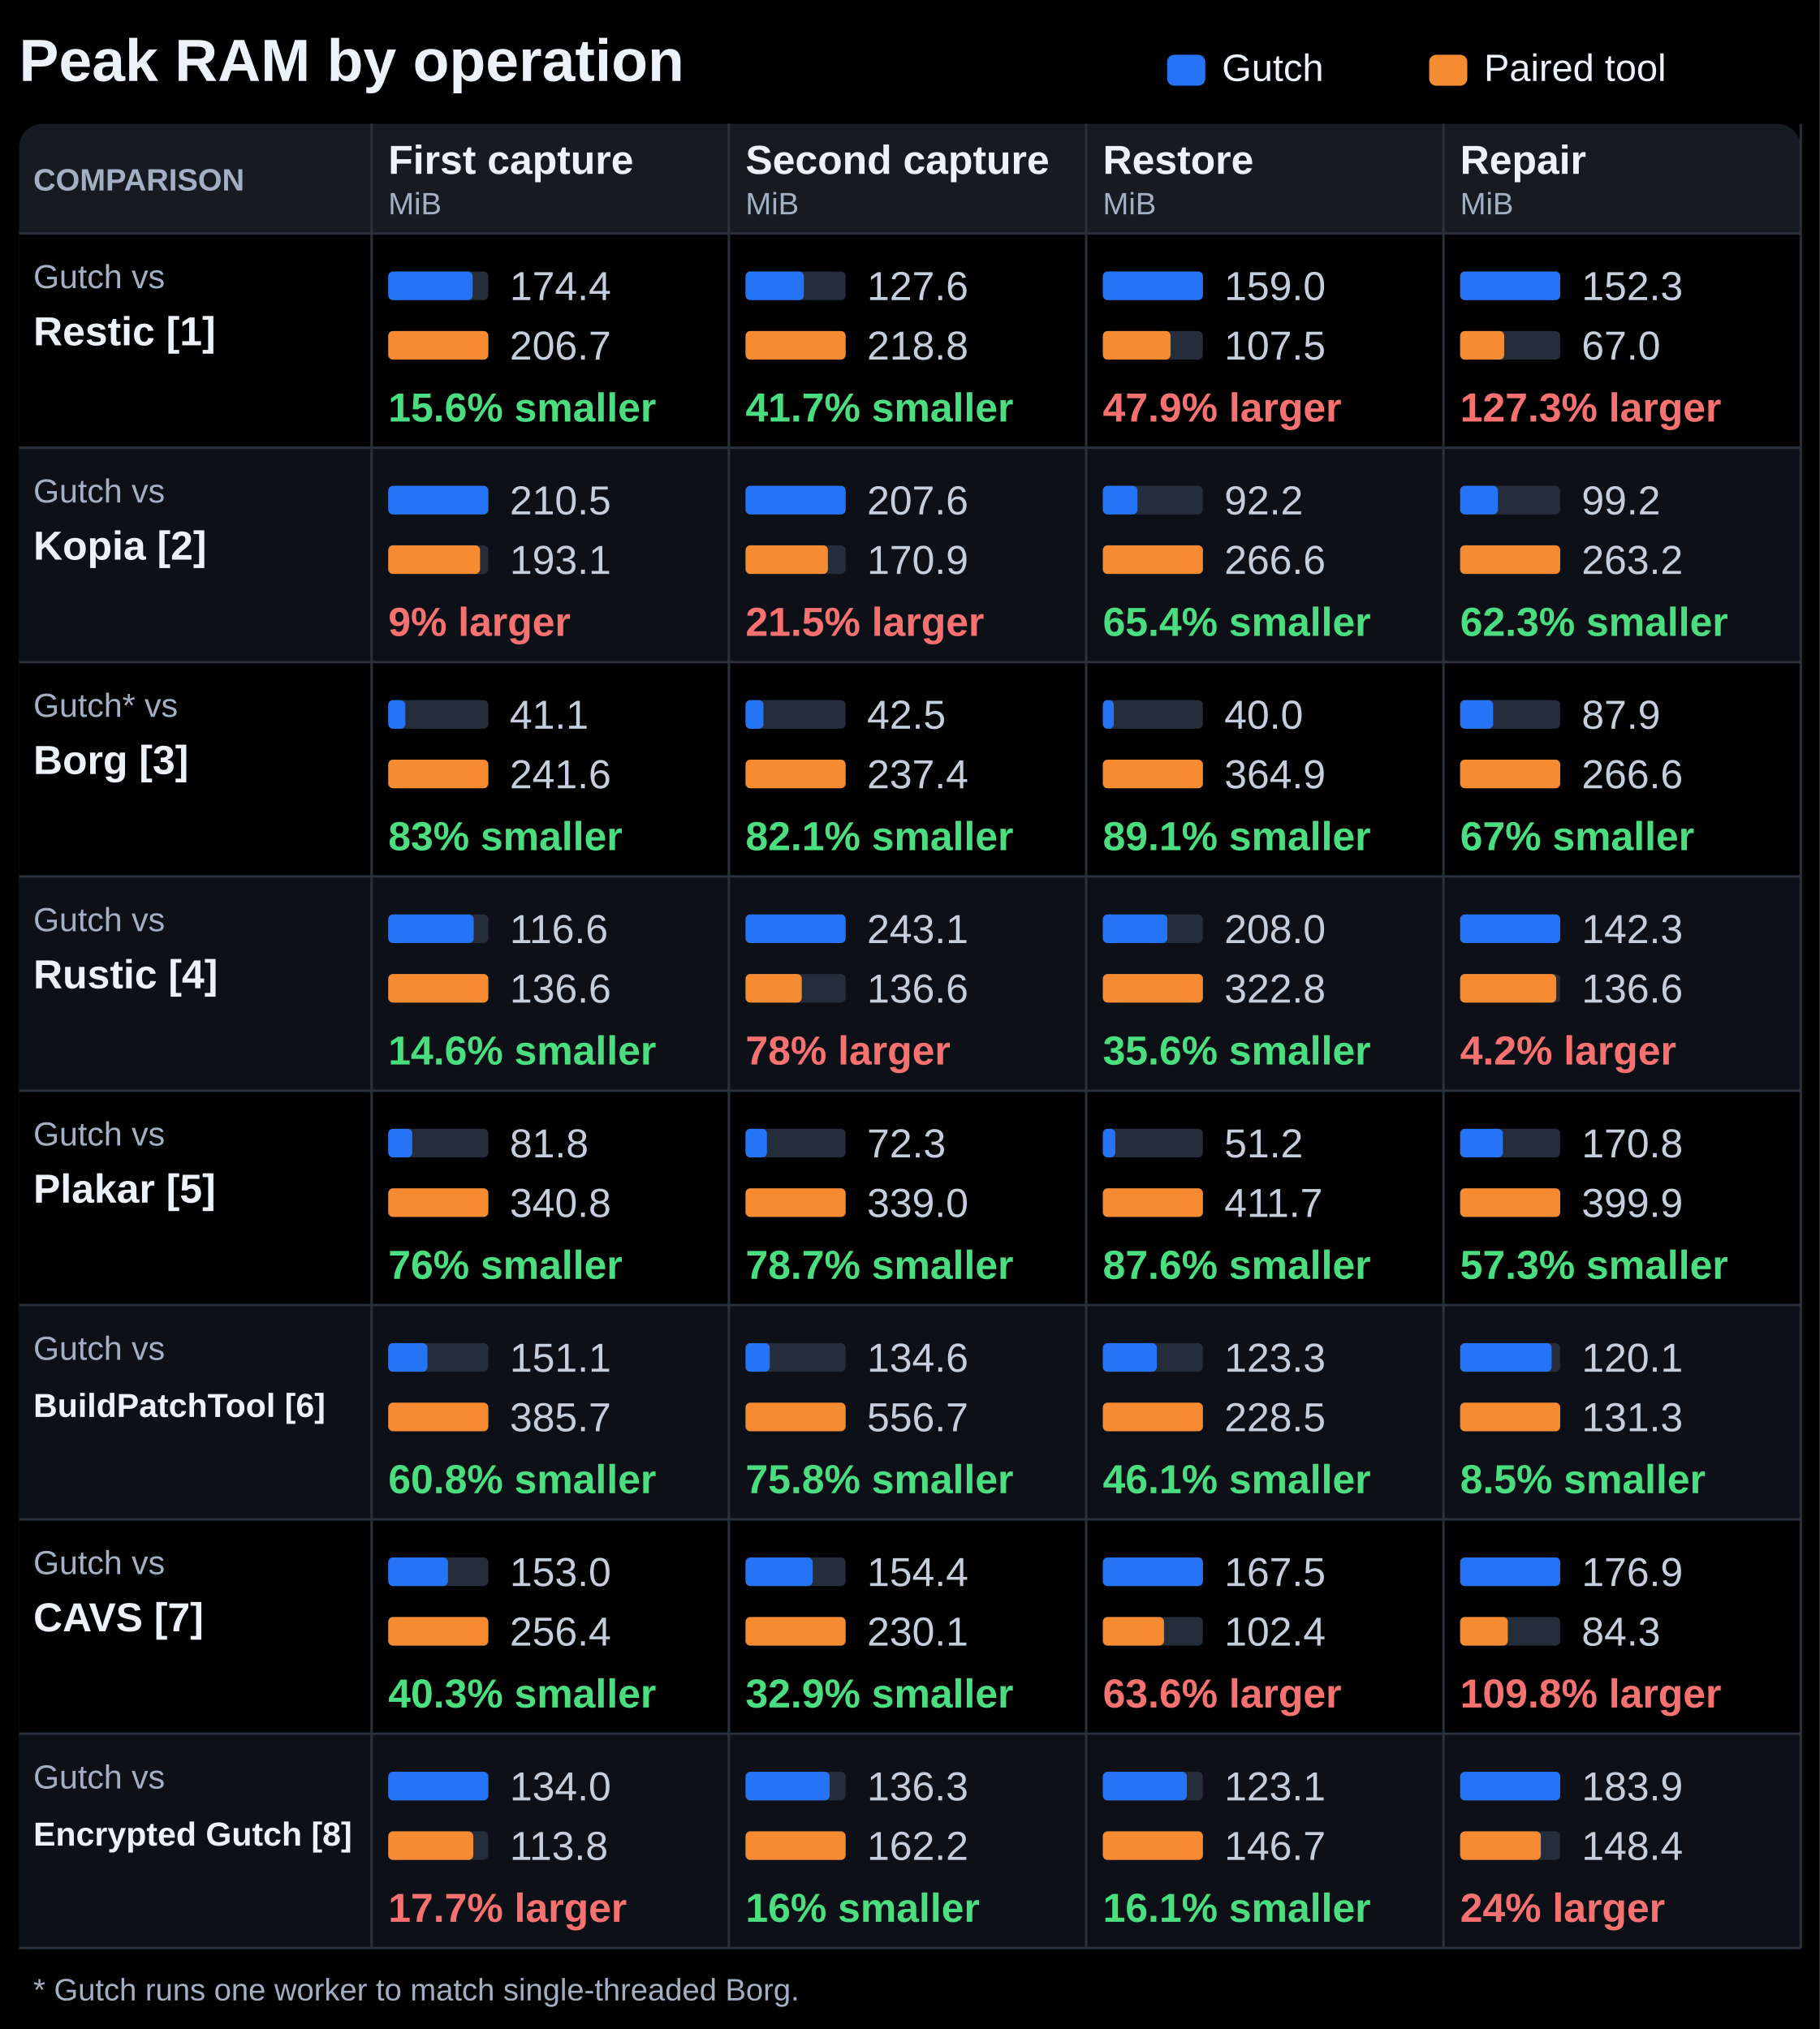
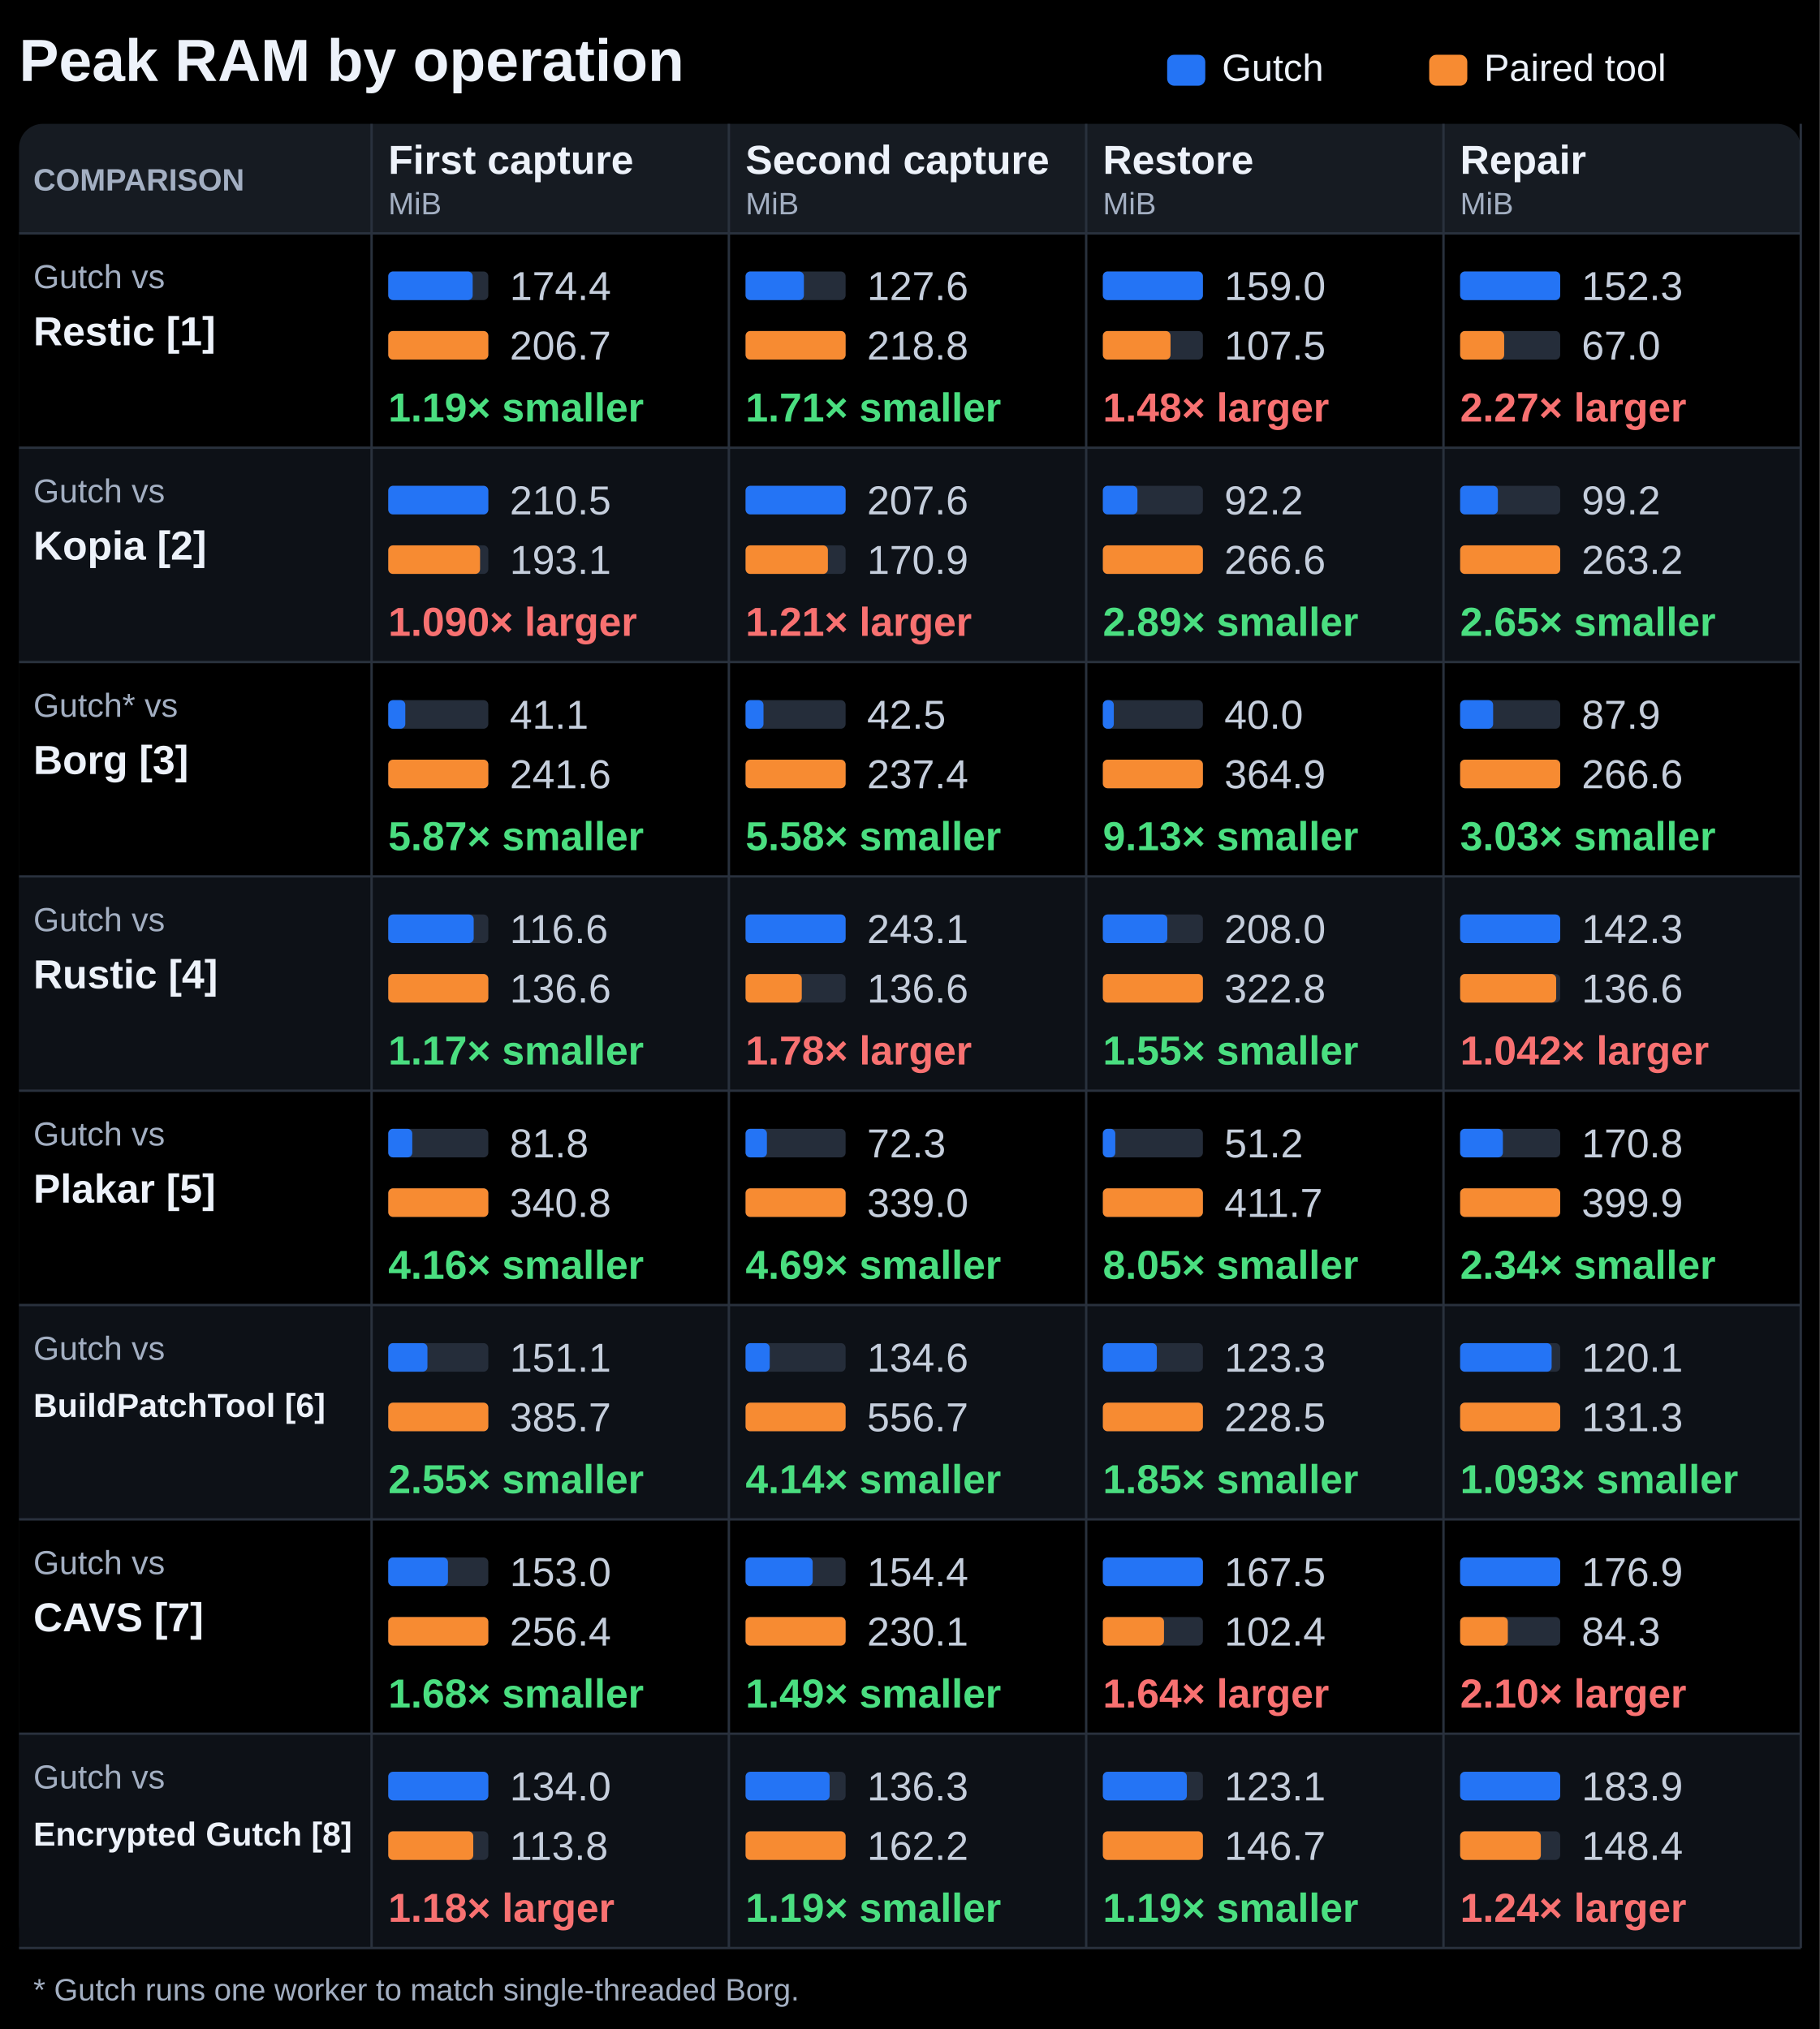
<svg xmlns="http://www.w3.org/2000/svg" width="764" height="852" viewBox="0 0 764 852" role="img" aria-labelledby="title description">
  <rect width="764" height="852" fill="#000000" />
  <g font-family="Segoe UI, Arial, sans-serif" fill="#edf2fa">
    <text x="8" y="34" font-size="25" font-weight="700" fill="#edf2fa" text-anchor="start">Peak RAM by operation</text>
    <rect x="490" y="23" width="16.00" height="13" rx="3" fill="#2474f5" />
    <text x="513" y="34" font-size="16" font-weight="400" fill="#edf2fa" text-anchor="start">Gutch</text>
    <rect x="600" y="23" width="16.00" height="13" rx="3" fill="#f78b32" />
    <text x="623" y="34" font-size="16" font-weight="400" fill="#edf2fa" text-anchor="start">Paired tool</text>
    <rect x="8" y="52" width="748.00" height="766" rx="10" fill="#161b22" />
    <text x="14" y="80" font-size="13" font-weight="700" fill="#a3afc2" text-anchor="start">COMPARISON</text>
    <text x="163" y="73" font-size="17" font-weight="650" fill="#edf2fa" text-anchor="start">First capture</text>
    <text x="163" y="90" font-size="13" font-weight="400" fill="#a3afc2" text-anchor="start">MiB</text>
    <text x="313" y="73" font-size="17" font-weight="650" fill="#edf2fa" text-anchor="start">Second capture</text>
    <text x="313" y="90" font-size="13" font-weight="400" fill="#a3afc2" text-anchor="start">MiB</text>
    <text x="463" y="73" font-size="17" font-weight="650" fill="#edf2fa" text-anchor="start">Restore</text>
    <text x="463" y="90" font-size="13" font-weight="400" fill="#a3afc2" text-anchor="start">MiB</text>
    <text x="613" y="73" font-size="17" font-weight="650" fill="#edf2fa" text-anchor="start">Repair</text>
    <text x="613" y="90" font-size="13" font-weight="400" fill="#a3afc2" text-anchor="start">MiB</text>
    <rect x="8" y="98" width="748.00" height="90" rx="0" fill="#000000" />
    <path d="M8 98H756" stroke="#29313d" />
    <text x="14" y="121" font-size="14" font-weight="400" fill="#a3afc2" text-anchor="start">Gutch vs</text>
    <text x="14" y="145" font-size="17" font-weight="650" fill="#edf2fa" text-anchor="start">Restic [1]</text>
    <rect x="163" y="114" width="42.00" height="12" rx="2" fill="#252d3a" />
    <rect x="163" y="114" width="35.44" height="12" rx="2" fill="#2474f5" />
    <text x="214" y="126" font-size="17" font-weight="400" fill="#c5cedc" text-anchor="start">174.4</text>
    <rect x="163" y="139" width="42.00" height="12" rx="2" fill="#252d3a" />
    <rect x="163" y="139" width="42.00" height="12" rx="2" fill="#f78b32" />
    <text x="214" y="151" font-size="17" font-weight="400" fill="#c5cedc" text-anchor="start">206.7</text>
-     <text x="163" y="177" font-size="17" font-weight="700" fill="#4ade80" text-anchor="start">15.6% smaller</text>
+     <text x="163" y="177" font-size="17" font-weight="700" fill="#4ade80" text-anchor="start">1.19× smaller</text>
    <rect x="313" y="114" width="42.00" height="12" rx="2" fill="#252d3a" />
    <rect x="313" y="114" width="24.49" height="12" rx="2" fill="#2474f5" />
    <text x="364" y="126" font-size="17" font-weight="400" fill="#c5cedc" text-anchor="start">127.6</text>
    <rect x="313" y="139" width="42.00" height="12" rx="2" fill="#252d3a" />
    <rect x="313" y="139" width="42.00" height="12" rx="2" fill="#f78b32" />
    <text x="364" y="151" font-size="17" font-weight="400" fill="#c5cedc" text-anchor="start">218.8</text>
-     <text x="313" y="177" font-size="17" font-weight="700" fill="#4ade80" text-anchor="start">41.7% smaller</text>
+     <text x="313" y="177" font-size="17" font-weight="700" fill="#4ade80" text-anchor="start">1.71× smaller</text>
    <rect x="463" y="114" width="42.00" height="12" rx="2" fill="#252d3a" />
    <rect x="463" y="114" width="42.00" height="12" rx="2" fill="#2474f5" />
    <text x="514" y="126" font-size="17" font-weight="400" fill="#c5cedc" text-anchor="start">159.0</text>
    <rect x="463" y="139" width="42.00" height="12" rx="2" fill="#252d3a" />
    <rect x="463" y="139" width="28.41" height="12" rx="2" fill="#f78b32" />
    <text x="514" y="151" font-size="17" font-weight="400" fill="#c5cedc" text-anchor="start">107.5</text>
-     <text x="463" y="177" font-size="17" font-weight="700" fill="#f87171" text-anchor="start">47.9% larger</text>
+     <text x="463" y="177" font-size="17" font-weight="700" fill="#f87171" text-anchor="start">1.48× larger</text>
    <rect x="613" y="114" width="42.00" height="12" rx="2" fill="#252d3a" />
    <rect x="613" y="114" width="42.00" height="12" rx="2" fill="#2474f5" />
    <text x="664" y="126" font-size="17" font-weight="400" fill="#c5cedc" text-anchor="start">152.3</text>
    <rect x="613" y="139" width="42.00" height="12" rx="2" fill="#252d3a" />
    <rect x="613" y="139" width="18.48" height="12" rx="2" fill="#f78b32" />
    <text x="664" y="151" font-size="17" font-weight="400" fill="#c5cedc" text-anchor="start">67.0</text>
-     <text x="613" y="177" font-size="17" font-weight="700" fill="#f87171" text-anchor="start">127.3% larger</text>
+     <text x="613" y="177" font-size="17" font-weight="700" fill="#f87171" text-anchor="start">2.27× larger</text>
    <rect x="8" y="188" width="748.00" height="90" rx="0" fill="#0d1117" />
    <path d="M8 188H756" stroke="#29313d" />
    <text x="14" y="211" font-size="14" font-weight="400" fill="#a3afc2" text-anchor="start">Gutch vs</text>
    <text x="14" y="235" font-size="17" font-weight="650" fill="#edf2fa" text-anchor="start">Kopia [2]</text>
    <rect x="163" y="204" width="42.00" height="12" rx="2" fill="#252d3a" />
    <rect x="163" y="204" width="42.00" height="12" rx="2" fill="#2474f5" />
    <text x="214" y="216" font-size="17" font-weight="400" fill="#c5cedc" text-anchor="start">210.5</text>
    <rect x="163" y="229" width="42.00" height="12" rx="2" fill="#252d3a" />
    <rect x="163" y="229" width="38.54" height="12" rx="2" fill="#f78b32" />
    <text x="214" y="241" font-size="17" font-weight="400" fill="#c5cedc" text-anchor="start">193.1</text>
-     <text x="163" y="267" font-size="17" font-weight="700" fill="#f87171" text-anchor="start">9% larger</text>
+     <text x="163" y="267" font-size="17" font-weight="700" fill="#f87171" text-anchor="start">1.090× larger</text>
    <rect x="313" y="204" width="42.00" height="12" rx="2" fill="#252d3a" />
    <rect x="313" y="204" width="42.00" height="12" rx="2" fill="#2474f5" />
    <text x="364" y="216" font-size="17" font-weight="400" fill="#c5cedc" text-anchor="start">207.6</text>
    <rect x="313" y="229" width="42.00" height="12" rx="2" fill="#252d3a" />
    <rect x="313" y="229" width="34.57" height="12" rx="2" fill="#f78b32" />
    <text x="364" y="241" font-size="17" font-weight="400" fill="#c5cedc" text-anchor="start">170.9</text>
-     <text x="313" y="267" font-size="17" font-weight="700" fill="#f87171" text-anchor="start">21.5% larger</text>
+     <text x="313" y="267" font-size="17" font-weight="700" fill="#f87171" text-anchor="start">1.21× larger</text>
    <rect x="463" y="204" width="42.00" height="12" rx="2" fill="#252d3a" />
    <rect x="463" y="204" width="14.52" height="12" rx="2" fill="#2474f5" />
    <text x="514" y="216" font-size="17" font-weight="400" fill="#c5cedc" text-anchor="start">92.2</text>
    <rect x="463" y="229" width="42.00" height="12" rx="2" fill="#252d3a" />
    <rect x="463" y="229" width="42.00" height="12" rx="2" fill="#f78b32" />
    <text x="514" y="241" font-size="17" font-weight="400" fill="#c5cedc" text-anchor="start">266.6</text>
-     <text x="463" y="267" font-size="17" font-weight="700" fill="#4ade80" text-anchor="start">65.4% smaller</text>
+     <text x="463" y="267" font-size="17" font-weight="700" fill="#4ade80" text-anchor="start">2.89× smaller</text>
    <rect x="613" y="204" width="42.00" height="12" rx="2" fill="#252d3a" />
    <rect x="613" y="204" width="15.84" height="12" rx="2" fill="#2474f5" />
    <text x="664" y="216" font-size="17" font-weight="400" fill="#c5cedc" text-anchor="start">99.2</text>
    <rect x="613" y="229" width="42.00" height="12" rx="2" fill="#252d3a" />
    <rect x="613" y="229" width="42.00" height="12" rx="2" fill="#f78b32" />
    <text x="664" y="241" font-size="17" font-weight="400" fill="#c5cedc" text-anchor="start">263.2</text>
-     <text x="613" y="267" font-size="17" font-weight="700" fill="#4ade80" text-anchor="start">62.3% smaller</text>
+     <text x="613" y="267" font-size="17" font-weight="700" fill="#4ade80" text-anchor="start">2.65× smaller</text>
    <rect x="8" y="278" width="748.00" height="90" rx="0" fill="#000000" />
    <path d="M8 278H756" stroke="#29313d" />
    <text x="14" y="301" font-size="14" font-weight="400" fill="#a3afc2" text-anchor="start">Gutch* vs</text>
    <text x="14" y="325" font-size="17" font-weight="650" fill="#edf2fa" text-anchor="start">Borg [3]</text>
    <rect x="163" y="294" width="42.00" height="12" rx="2" fill="#252d3a" />
    <rect x="163" y="294" width="7.15" height="12" rx="2" fill="#2474f5" />
    <text x="214" y="306" font-size="17" font-weight="400" fill="#c5cedc" text-anchor="start">41.1</text>
    <rect x="163" y="319" width="42.00" height="12" rx="2" fill="#252d3a" />
    <rect x="163" y="319" width="42.00" height="12" rx="2" fill="#f78b32" />
    <text x="214" y="331" font-size="17" font-weight="400" fill="#c5cedc" text-anchor="start">241.6</text>
-     <text x="163" y="357" font-size="17" font-weight="700" fill="#4ade80" text-anchor="start">83% smaller</text>
+     <text x="163" y="357" font-size="17" font-weight="700" fill="#4ade80" text-anchor="start">5.87× smaller</text>
    <rect x="313" y="294" width="42.00" height="12" rx="2" fill="#252d3a" />
    <rect x="313" y="294" width="7.53" height="12" rx="2" fill="#2474f5" />
    <text x="364" y="306" font-size="17" font-weight="400" fill="#c5cedc" text-anchor="start">42.5</text>
    <rect x="313" y="319" width="42.00" height="12" rx="2" fill="#252d3a" />
    <rect x="313" y="319" width="42.00" height="12" rx="2" fill="#f78b32" />
    <text x="364" y="331" font-size="17" font-weight="400" fill="#c5cedc" text-anchor="start">237.4</text>
-     <text x="313" y="357" font-size="17" font-weight="700" fill="#4ade80" text-anchor="start">82.1% smaller</text>
+     <text x="313" y="357" font-size="17" font-weight="700" fill="#4ade80" text-anchor="start">5.58× smaller</text>
    <rect x="463" y="294" width="42.00" height="12" rx="2" fill="#252d3a" />
    <rect x="463" y="294" width="4.60" height="12" rx="2" fill="#2474f5" />
    <text x="514" y="306" font-size="17" font-weight="400" fill="#c5cedc" text-anchor="start">40.0</text>
    <rect x="463" y="319" width="42.00" height="12" rx="2" fill="#252d3a" />
    <rect x="463" y="319" width="42.00" height="12" rx="2" fill="#f78b32" />
    <text x="514" y="331" font-size="17" font-weight="400" fill="#c5cedc" text-anchor="start">364.9</text>
-     <text x="463" y="357" font-size="17" font-weight="700" fill="#4ade80" text-anchor="start">89.1% smaller</text>
+     <text x="463" y="357" font-size="17" font-weight="700" fill="#4ade80" text-anchor="start">9.13× smaller</text>
    <rect x="613" y="294" width="42.00" height="12" rx="2" fill="#252d3a" />
    <rect x="613" y="294" width="13.85" height="12" rx="2" fill="#2474f5" />
    <text x="664" y="306" font-size="17" font-weight="400" fill="#c5cedc" text-anchor="start">87.9</text>
    <rect x="613" y="319" width="42.00" height="12" rx="2" fill="#252d3a" />
    <rect x="613" y="319" width="42.00" height="12" rx="2" fill="#f78b32" />
    <text x="664" y="331" font-size="17" font-weight="400" fill="#c5cedc" text-anchor="start">266.6</text>
-     <text x="613" y="357" font-size="17" font-weight="700" fill="#4ade80" text-anchor="start">67% smaller</text>
+     <text x="613" y="357" font-size="17" font-weight="700" fill="#4ade80" text-anchor="start">3.03× smaller</text>
    <rect x="8" y="368" width="748.00" height="90" rx="0" fill="#0d1117" />
    <path d="M8 368H756" stroke="#29313d" />
    <text x="14" y="391" font-size="14" font-weight="400" fill="#a3afc2" text-anchor="start">Gutch vs</text>
    <text x="14" y="415" font-size="17" font-weight="650" fill="#edf2fa" text-anchor="start">Rustic [4]</text>
    <rect x="163" y="384" width="42.00" height="12" rx="2" fill="#252d3a" />
    <rect x="163" y="384" width="35.87" height="12" rx="2" fill="#2474f5" />
    <text x="214" y="396" font-size="17" font-weight="400" fill="#c5cedc" text-anchor="start">116.6</text>
    <rect x="163" y="409" width="42.00" height="12" rx="2" fill="#252d3a" />
    <rect x="163" y="409" width="42.00" height="12" rx="2" fill="#f78b32" />
    <text x="214" y="421" font-size="17" font-weight="400" fill="#c5cedc" text-anchor="start">136.6</text>
-     <text x="163" y="447" font-size="17" font-weight="700" fill="#4ade80" text-anchor="start">14.6% smaller</text>
+     <text x="163" y="447" font-size="17" font-weight="700" fill="#4ade80" text-anchor="start">1.17× smaller</text>
    <rect x="313" y="384" width="42.00" height="12" rx="2" fill="#252d3a" />
    <rect x="313" y="384" width="42.00" height="12" rx="2" fill="#2474f5" />
    <text x="364" y="396" font-size="17" font-weight="400" fill="#c5cedc" text-anchor="start">243.1</text>
    <rect x="313" y="409" width="42.00" height="12" rx="2" fill="#252d3a" />
    <rect x="313" y="409" width="23.60" height="12" rx="2" fill="#f78b32" />
    <text x="364" y="421" font-size="17" font-weight="400" fill="#c5cedc" text-anchor="start">136.6</text>
-     <text x="313" y="447" font-size="17" font-weight="700" fill="#f87171" text-anchor="start">78% larger</text>
+     <text x="313" y="447" font-size="17" font-weight="700" fill="#f87171" text-anchor="start">1.78× larger</text>
    <rect x="463" y="384" width="42.00" height="12" rx="2" fill="#252d3a" />
    <rect x="463" y="384" width="27.06" height="12" rx="2" fill="#2474f5" />
    <text x="514" y="396" font-size="17" font-weight="400" fill="#c5cedc" text-anchor="start">208.0</text>
    <rect x="463" y="409" width="42.00" height="12" rx="2" fill="#252d3a" />
    <rect x="463" y="409" width="42.00" height="12" rx="2" fill="#f78b32" />
    <text x="514" y="421" font-size="17" font-weight="400" fill="#c5cedc" text-anchor="start">322.8</text>
-     <text x="463" y="447" font-size="17" font-weight="700" fill="#4ade80" text-anchor="start">35.6% smaller</text>
+     <text x="463" y="447" font-size="17" font-weight="700" fill="#4ade80" text-anchor="start">1.55× smaller</text>
    <rect x="613" y="384" width="42.00" height="12" rx="2" fill="#252d3a" />
    <rect x="613" y="384" width="42.00" height="12" rx="2" fill="#2474f5" />
    <text x="664" y="396" font-size="17" font-weight="400" fill="#c5cedc" text-anchor="start">142.3</text>
    <rect x="613" y="409" width="42.00" height="12" rx="2" fill="#252d3a" />
    <rect x="613" y="409" width="40.31" height="12" rx="2" fill="#f78b32" />
    <text x="664" y="421" font-size="17" font-weight="400" fill="#c5cedc" text-anchor="start">136.6</text>
-     <text x="613" y="447" font-size="17" font-weight="700" fill="#f87171" text-anchor="start">4.2% larger</text>
+     <text x="613" y="447" font-size="17" font-weight="700" fill="#f87171" text-anchor="start">1.042× larger</text>
    <rect x="8" y="458" width="748.00" height="90" rx="0" fill="#000000" />
    <path d="M8 458H756" stroke="#29313d" />
    <text x="14" y="481" font-size="14" font-weight="400" fill="#a3afc2" text-anchor="start">Gutch vs</text>
    <text x="14" y="505" font-size="17" font-weight="650" fill="#edf2fa" text-anchor="start">Plakar [5]</text>
    <rect x="163" y="474" width="42.00" height="12" rx="2" fill="#252d3a" />
    <rect x="163" y="474" width="10.08" height="12" rx="2" fill="#2474f5" />
    <text x="214" y="486" font-size="17" font-weight="400" fill="#c5cedc" text-anchor="start">81.8</text>
    <rect x="163" y="499" width="42.00" height="12" rx="2" fill="#252d3a" />
    <rect x="163" y="499" width="42.00" height="12" rx="2" fill="#f78b32" />
    <text x="214" y="511" font-size="17" font-weight="400" fill="#c5cedc" text-anchor="start">340.8</text>
-     <text x="163" y="537" font-size="17" font-weight="700" fill="#4ade80" text-anchor="start">76% smaller</text>
+     <text x="163" y="537" font-size="17" font-weight="700" fill="#4ade80" text-anchor="start">4.16× smaller</text>
    <rect x="313" y="474" width="42.00" height="12" rx="2" fill="#252d3a" />
    <rect x="313" y="474" width="8.96" height="12" rx="2" fill="#2474f5" />
    <text x="364" y="486" font-size="17" font-weight="400" fill="#c5cedc" text-anchor="start">72.3</text>
    <rect x="313" y="499" width="42.00" height="12" rx="2" fill="#252d3a" />
    <rect x="313" y="499" width="42.00" height="12" rx="2" fill="#f78b32" />
    <text x="364" y="511" font-size="17" font-weight="400" fill="#c5cedc" text-anchor="start">339.0</text>
-     <text x="313" y="537" font-size="17" font-weight="700" fill="#4ade80" text-anchor="start">78.7% smaller</text>
+     <text x="313" y="537" font-size="17" font-weight="700" fill="#4ade80" text-anchor="start">4.69× smaller</text>
    <rect x="463" y="474" width="42.00" height="12" rx="2" fill="#252d3a" />
    <rect x="463" y="474" width="5.22" height="12" rx="2" fill="#2474f5" />
    <text x="514" y="486" font-size="17" font-weight="400" fill="#c5cedc" text-anchor="start">51.2</text>
    <rect x="463" y="499" width="42.00" height="12" rx="2" fill="#252d3a" />
    <rect x="463" y="499" width="42.00" height="12" rx="2" fill="#f78b32" />
    <text x="514" y="511" font-size="17" font-weight="400" fill="#c5cedc" text-anchor="start">411.7</text>
-     <text x="463" y="537" font-size="17" font-weight="700" fill="#4ade80" text-anchor="start">87.6% smaller</text>
+     <text x="463" y="537" font-size="17" font-weight="700" fill="#4ade80" text-anchor="start">8.05× smaller</text>
    <rect x="613" y="474" width="42.00" height="12" rx="2" fill="#252d3a" />
    <rect x="613" y="474" width="17.94" height="12" rx="2" fill="#2474f5" />
    <text x="664" y="486" font-size="17" font-weight="400" fill="#c5cedc" text-anchor="start">170.8</text>
    <rect x="613" y="499" width="42.00" height="12" rx="2" fill="#252d3a" />
    <rect x="613" y="499" width="42.00" height="12" rx="2" fill="#f78b32" />
    <text x="664" y="511" font-size="17" font-weight="400" fill="#c5cedc" text-anchor="start">399.9</text>
-     <text x="613" y="537" font-size="17" font-weight="700" fill="#4ade80" text-anchor="start">57.3% smaller</text>
+     <text x="613" y="537" font-size="17" font-weight="700" fill="#4ade80" text-anchor="start">2.34× smaller</text>
    <rect x="8" y="548" width="748.00" height="90" rx="0" fill="#0d1117" />
    <path d="M8 548H756" stroke="#29313d" />
    <text x="14" y="571" font-size="14" font-weight="400" fill="#a3afc2" text-anchor="start">Gutch vs</text>
    <text x="14" y="595" font-size="14" font-weight="650" fill="#edf2fa" text-anchor="start">BuildPatchTool [6]</text>
    <rect x="163" y="564" width="42.00" height="12" rx="2" fill="#252d3a" />
    <rect x="163" y="564" width="16.45" height="12" rx="2" fill="#2474f5" />
    <text x="214" y="576" font-size="17" font-weight="400" fill="#c5cedc" text-anchor="start">151.1</text>
    <rect x="163" y="589" width="42.00" height="12" rx="2" fill="#252d3a" />
    <rect x="163" y="589" width="42.00" height="12" rx="2" fill="#f78b32" />
    <text x="214" y="601" font-size="17" font-weight="400" fill="#c5cedc" text-anchor="start">385.7</text>
-     <text x="163" y="627" font-size="17" font-weight="700" fill="#4ade80" text-anchor="start">60.8% smaller</text>
+     <text x="163" y="627" font-size="17" font-weight="700" fill="#4ade80" text-anchor="start">2.55× smaller</text>
    <rect x="313" y="564" width="42.00" height="12" rx="2" fill="#252d3a" />
    <rect x="313" y="564" width="10.15" height="12" rx="2" fill="#2474f5" />
    <text x="364" y="576" font-size="17" font-weight="400" fill="#c5cedc" text-anchor="start">134.6</text>
    <rect x="313" y="589" width="42.00" height="12" rx="2" fill="#252d3a" />
    <rect x="313" y="589" width="42.00" height="12" rx="2" fill="#f78b32" />
    <text x="364" y="601" font-size="17" font-weight="400" fill="#c5cedc" text-anchor="start">556.7</text>
-     <text x="313" y="627" font-size="17" font-weight="700" fill="#4ade80" text-anchor="start">75.8% smaller</text>
+     <text x="313" y="627" font-size="17" font-weight="700" fill="#4ade80" text-anchor="start">4.14× smaller</text>
    <rect x="463" y="564" width="42.00" height="12" rx="2" fill="#252d3a" />
    <rect x="463" y="564" width="22.66" height="12" rx="2" fill="#2474f5" />
    <text x="514" y="576" font-size="17" font-weight="400" fill="#c5cedc" text-anchor="start">123.3</text>
    <rect x="463" y="589" width="42.00" height="12" rx="2" fill="#252d3a" />
    <rect x="463" y="589" width="42.00" height="12" rx="2" fill="#f78b32" />
    <text x="514" y="601" font-size="17" font-weight="400" fill="#c5cedc" text-anchor="start">228.5</text>
-     <text x="463" y="627" font-size="17" font-weight="700" fill="#4ade80" text-anchor="start">46.1% smaller</text>
+     <text x="463" y="627" font-size="17" font-weight="700" fill="#4ade80" text-anchor="start">1.85× smaller</text>
    <rect x="613" y="564" width="42.00" height="12" rx="2" fill="#252d3a" />
    <rect x="613" y="564" width="38.41" height="12" rx="2" fill="#2474f5" />
    <text x="664" y="576" font-size="17" font-weight="400" fill="#c5cedc" text-anchor="start">120.1</text>
    <rect x="613" y="589" width="42.00" height="12" rx="2" fill="#252d3a" />
    <rect x="613" y="589" width="42.00" height="12" rx="2" fill="#f78b32" />
    <text x="664" y="601" font-size="17" font-weight="400" fill="#c5cedc" text-anchor="start">131.3</text>
-     <text x="613" y="627" font-size="17" font-weight="700" fill="#4ade80" text-anchor="start">8.5% smaller</text>
+     <text x="613" y="627" font-size="17" font-weight="700" fill="#4ade80" text-anchor="start">1.093× smaller</text>
    <rect x="8" y="638" width="748.00" height="90" rx="0" fill="#000000" />
    <path d="M8 638H756" stroke="#29313d" />
    <text x="14" y="661" font-size="14" font-weight="400" fill="#a3afc2" text-anchor="start">Gutch vs</text>
    <text x="14" y="685" font-size="17" font-weight="650" fill="#edf2fa" text-anchor="start">CAVS [7]</text>
    <rect x="163" y="654" width="42.00" height="12" rx="2" fill="#252d3a" />
    <rect x="163" y="654" width="25.06" height="12" rx="2" fill="#2474f5" />
    <text x="214" y="666" font-size="17" font-weight="400" fill="#c5cedc" text-anchor="start">153.0</text>
    <rect x="163" y="679" width="42.00" height="12" rx="2" fill="#252d3a" />
    <rect x="163" y="679" width="42.00" height="12" rx="2" fill="#f78b32" />
    <text x="214" y="691" font-size="17" font-weight="400" fill="#c5cedc" text-anchor="start">256.4</text>
-     <text x="163" y="717" font-size="17" font-weight="700" fill="#4ade80" text-anchor="start">40.3% smaller</text>
+     <text x="163" y="717" font-size="17" font-weight="700" fill="#4ade80" text-anchor="start">1.68× smaller</text>
    <rect x="313" y="654" width="42.00" height="12" rx="2" fill="#252d3a" />
    <rect x="313" y="654" width="28.18" height="12" rx="2" fill="#2474f5" />
    <text x="364" y="666" font-size="17" font-weight="400" fill="#c5cedc" text-anchor="start">154.4</text>
    <rect x="313" y="679" width="42.00" height="12" rx="2" fill="#252d3a" />
    <rect x="313" y="679" width="42.00" height="12" rx="2" fill="#f78b32" />
    <text x="364" y="691" font-size="17" font-weight="400" fill="#c5cedc" text-anchor="start">230.1</text>
-     <text x="313" y="717" font-size="17" font-weight="700" fill="#4ade80" text-anchor="start">32.9% smaller</text>
+     <text x="313" y="717" font-size="17" font-weight="700" fill="#4ade80" text-anchor="start">1.49× smaller</text>
    <rect x="463" y="654" width="42.00" height="12" rx="2" fill="#252d3a" />
    <rect x="463" y="654" width="42.00" height="12" rx="2" fill="#2474f5" />
    <text x="514" y="666" font-size="17" font-weight="400" fill="#c5cedc" text-anchor="start">167.5</text>
    <rect x="463" y="679" width="42.00" height="12" rx="2" fill="#252d3a" />
    <rect x="463" y="679" width="25.67" height="12" rx="2" fill="#f78b32" />
    <text x="514" y="691" font-size="17" font-weight="400" fill="#c5cedc" text-anchor="start">102.4</text>
-     <text x="463" y="717" font-size="17" font-weight="700" fill="#f87171" text-anchor="start">63.6% larger</text>
+     <text x="463" y="717" font-size="17" font-weight="700" fill="#f87171" text-anchor="start">1.64× larger</text>
    <rect x="613" y="654" width="42.00" height="12" rx="2" fill="#252d3a" />
    <rect x="613" y="654" width="42.00" height="12" rx="2" fill="#2474f5" />
    <text x="664" y="666" font-size="17" font-weight="400" fill="#c5cedc" text-anchor="start">176.9</text>
    <rect x="613" y="679" width="42.00" height="12" rx="2" fill="#252d3a" />
    <rect x="613" y="679" width="20.02" height="12" rx="2" fill="#f78b32" />
    <text x="664" y="691" font-size="17" font-weight="400" fill="#c5cedc" text-anchor="start">84.3</text>
-     <text x="613" y="717" font-size="17" font-weight="700" fill="#f87171" text-anchor="start">109.8% larger</text>
+     <text x="613" y="717" font-size="17" font-weight="700" fill="#f87171" text-anchor="start">2.10× larger</text>
    <rect x="8" y="728" width="748.00" height="90" rx="0" fill="#0d1117" />
    <path d="M8 728H756" stroke="#29313d" />
    <text x="14" y="751" font-size="14" font-weight="400" fill="#a3afc2" text-anchor="start">Gutch vs</text>
    <text x="14" y="775" font-size="14" font-weight="650" fill="#edf2fa" text-anchor="start">Encrypted Gutch [8]</text>
    <rect x="163" y="744" width="42.00" height="12" rx="2" fill="#252d3a" />
    <rect x="163" y="744" width="42.00" height="12" rx="2" fill="#2474f5" />
    <text x="214" y="756" font-size="17" font-weight="400" fill="#c5cedc" text-anchor="start">134.0</text>
    <rect x="163" y="769" width="42.00" height="12" rx="2" fill="#252d3a" />
    <rect x="163" y="769" width="35.68" height="12" rx="2" fill="#f78b32" />
    <text x="214" y="781" font-size="17" font-weight="400" fill="#c5cedc" text-anchor="start">113.8</text>
-     <text x="163" y="807" font-size="17" font-weight="700" fill="#f87171" text-anchor="start">17.7% larger</text>
+     <text x="163" y="807" font-size="17" font-weight="700" fill="#f87171" text-anchor="start">1.18× larger</text>
    <rect x="313" y="744" width="42.00" height="12" rx="2" fill="#252d3a" />
    <rect x="313" y="744" width="35.29" height="12" rx="2" fill="#2474f5" />
    <text x="364" y="756" font-size="17" font-weight="400" fill="#c5cedc" text-anchor="start">136.3</text>
    <rect x="313" y="769" width="42.00" height="12" rx="2" fill="#252d3a" />
    <rect x="313" y="769" width="42.00" height="12" rx="2" fill="#f78b32" />
    <text x="364" y="781" font-size="17" font-weight="400" fill="#c5cedc" text-anchor="start">162.2</text>
-     <text x="313" y="807" font-size="17" font-weight="700" fill="#4ade80" text-anchor="start">16% smaller</text>
+     <text x="313" y="807" font-size="17" font-weight="700" fill="#4ade80" text-anchor="start">1.19× smaller</text>
    <rect x="463" y="744" width="42.00" height="12" rx="2" fill="#252d3a" />
    <rect x="463" y="744" width="35.26" height="12" rx="2" fill="#2474f5" />
    <text x="514" y="756" font-size="17" font-weight="400" fill="#c5cedc" text-anchor="start">123.1</text>
    <rect x="463" y="769" width="42.00" height="12" rx="2" fill="#252d3a" />
    <rect x="463" y="769" width="42.00" height="12" rx="2" fill="#f78b32" />
    <text x="514" y="781" font-size="17" font-weight="400" fill="#c5cedc" text-anchor="start">146.7</text>
-     <text x="463" y="807" font-size="17" font-weight="700" fill="#4ade80" text-anchor="start">16.1% smaller</text>
+     <text x="463" y="807" font-size="17" font-weight="700" fill="#4ade80" text-anchor="start">1.19× smaller</text>
    <rect x="613" y="744" width="42.00" height="12" rx="2" fill="#252d3a" />
    <rect x="613" y="744" width="42.00" height="12" rx="2" fill="#2474f5" />
    <text x="664" y="756" font-size="17" font-weight="400" fill="#c5cedc" text-anchor="start">183.9</text>
    <rect x="613" y="769" width="42.00" height="12" rx="2" fill="#252d3a" />
    <rect x="613" y="769" width="33.88" height="12" rx="2" fill="#f78b32" />
    <text x="664" y="781" font-size="17" font-weight="400" fill="#c5cedc" text-anchor="start">148.4</text>
-     <text x="613" y="807" font-size="17" font-weight="700" fill="#f87171" text-anchor="start">24% larger</text>
+     <text x="613" y="807" font-size="17" font-weight="700" fill="#f87171" text-anchor="start">1.24× larger</text>
    <path d="M156 52V818" stroke="#29313d" />
    <path d="M306 52V818" stroke="#29313d" />
    <path d="M456 52V818" stroke="#29313d" />
    <path d="M606 52V818" stroke="#29313d" />
    <path d="M756 52V818" stroke="#29313d" />
    <path d="M8 818H756" stroke="#29313d" />
    <text x="14" y="840" font-size="13" font-weight="400" fill="#a3afc2" text-anchor="start">* Gutch runs one worker to match single-threaded Borg.</text>
  </g>
</svg>
